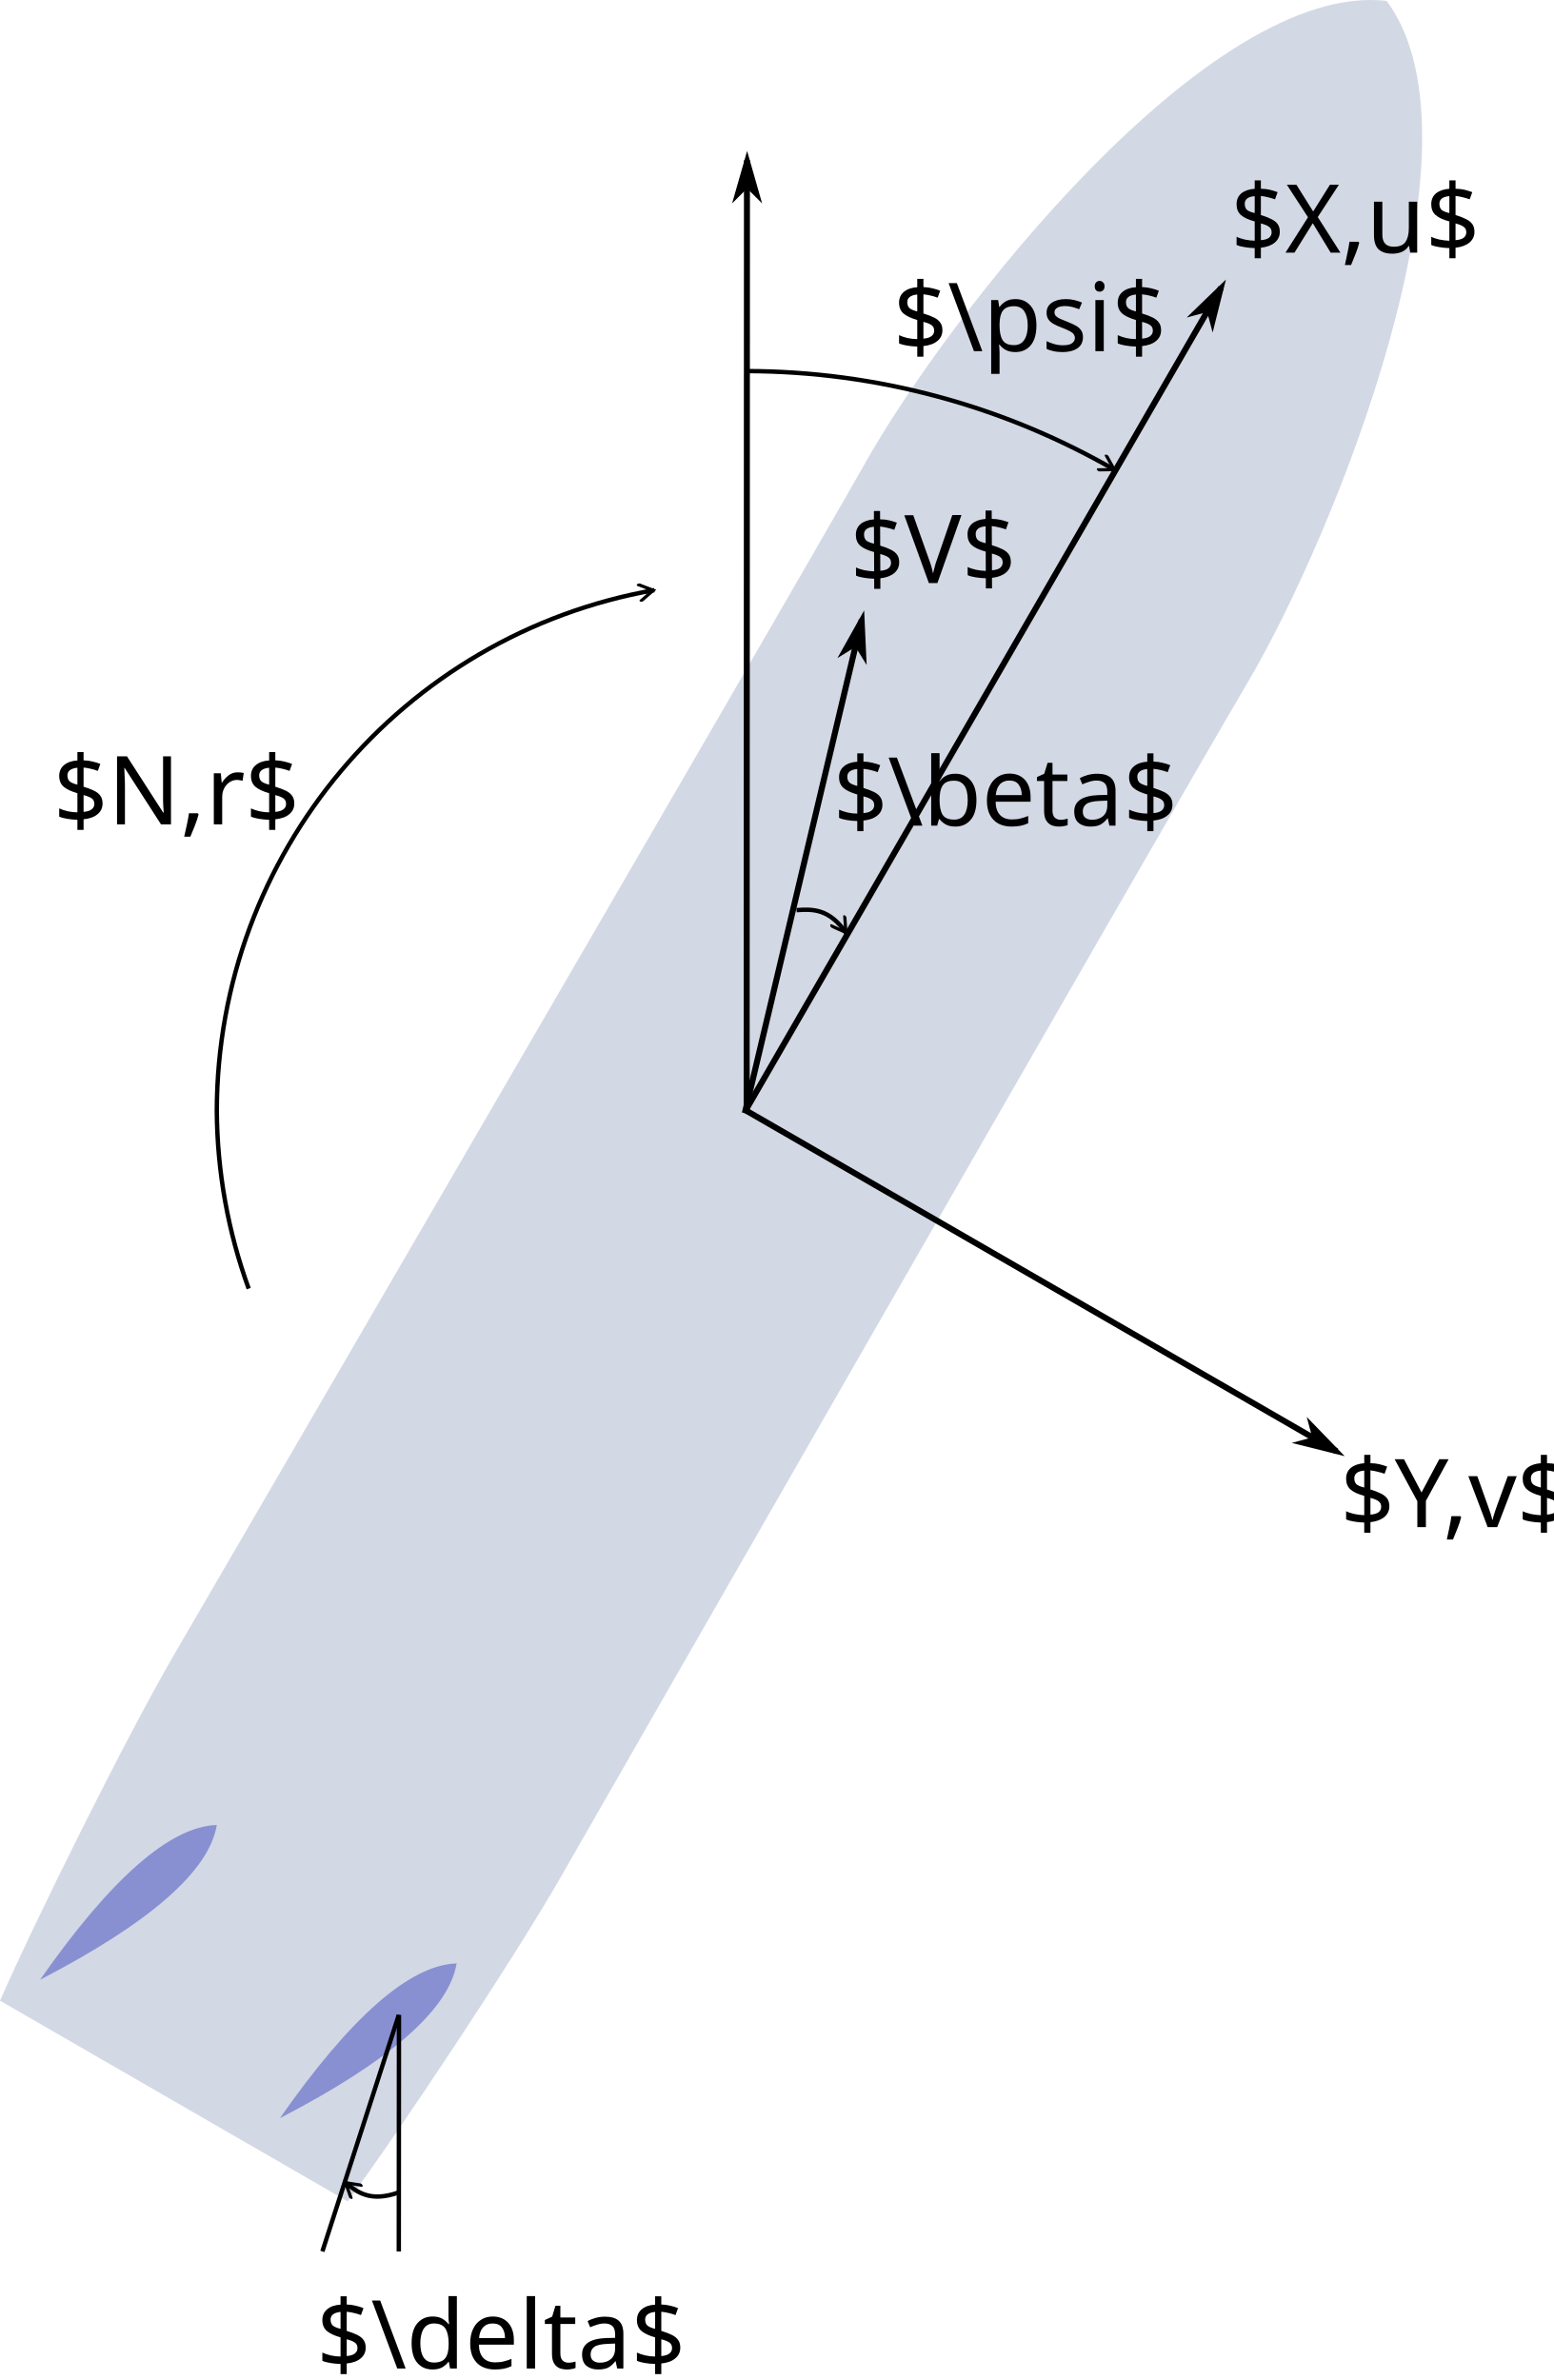
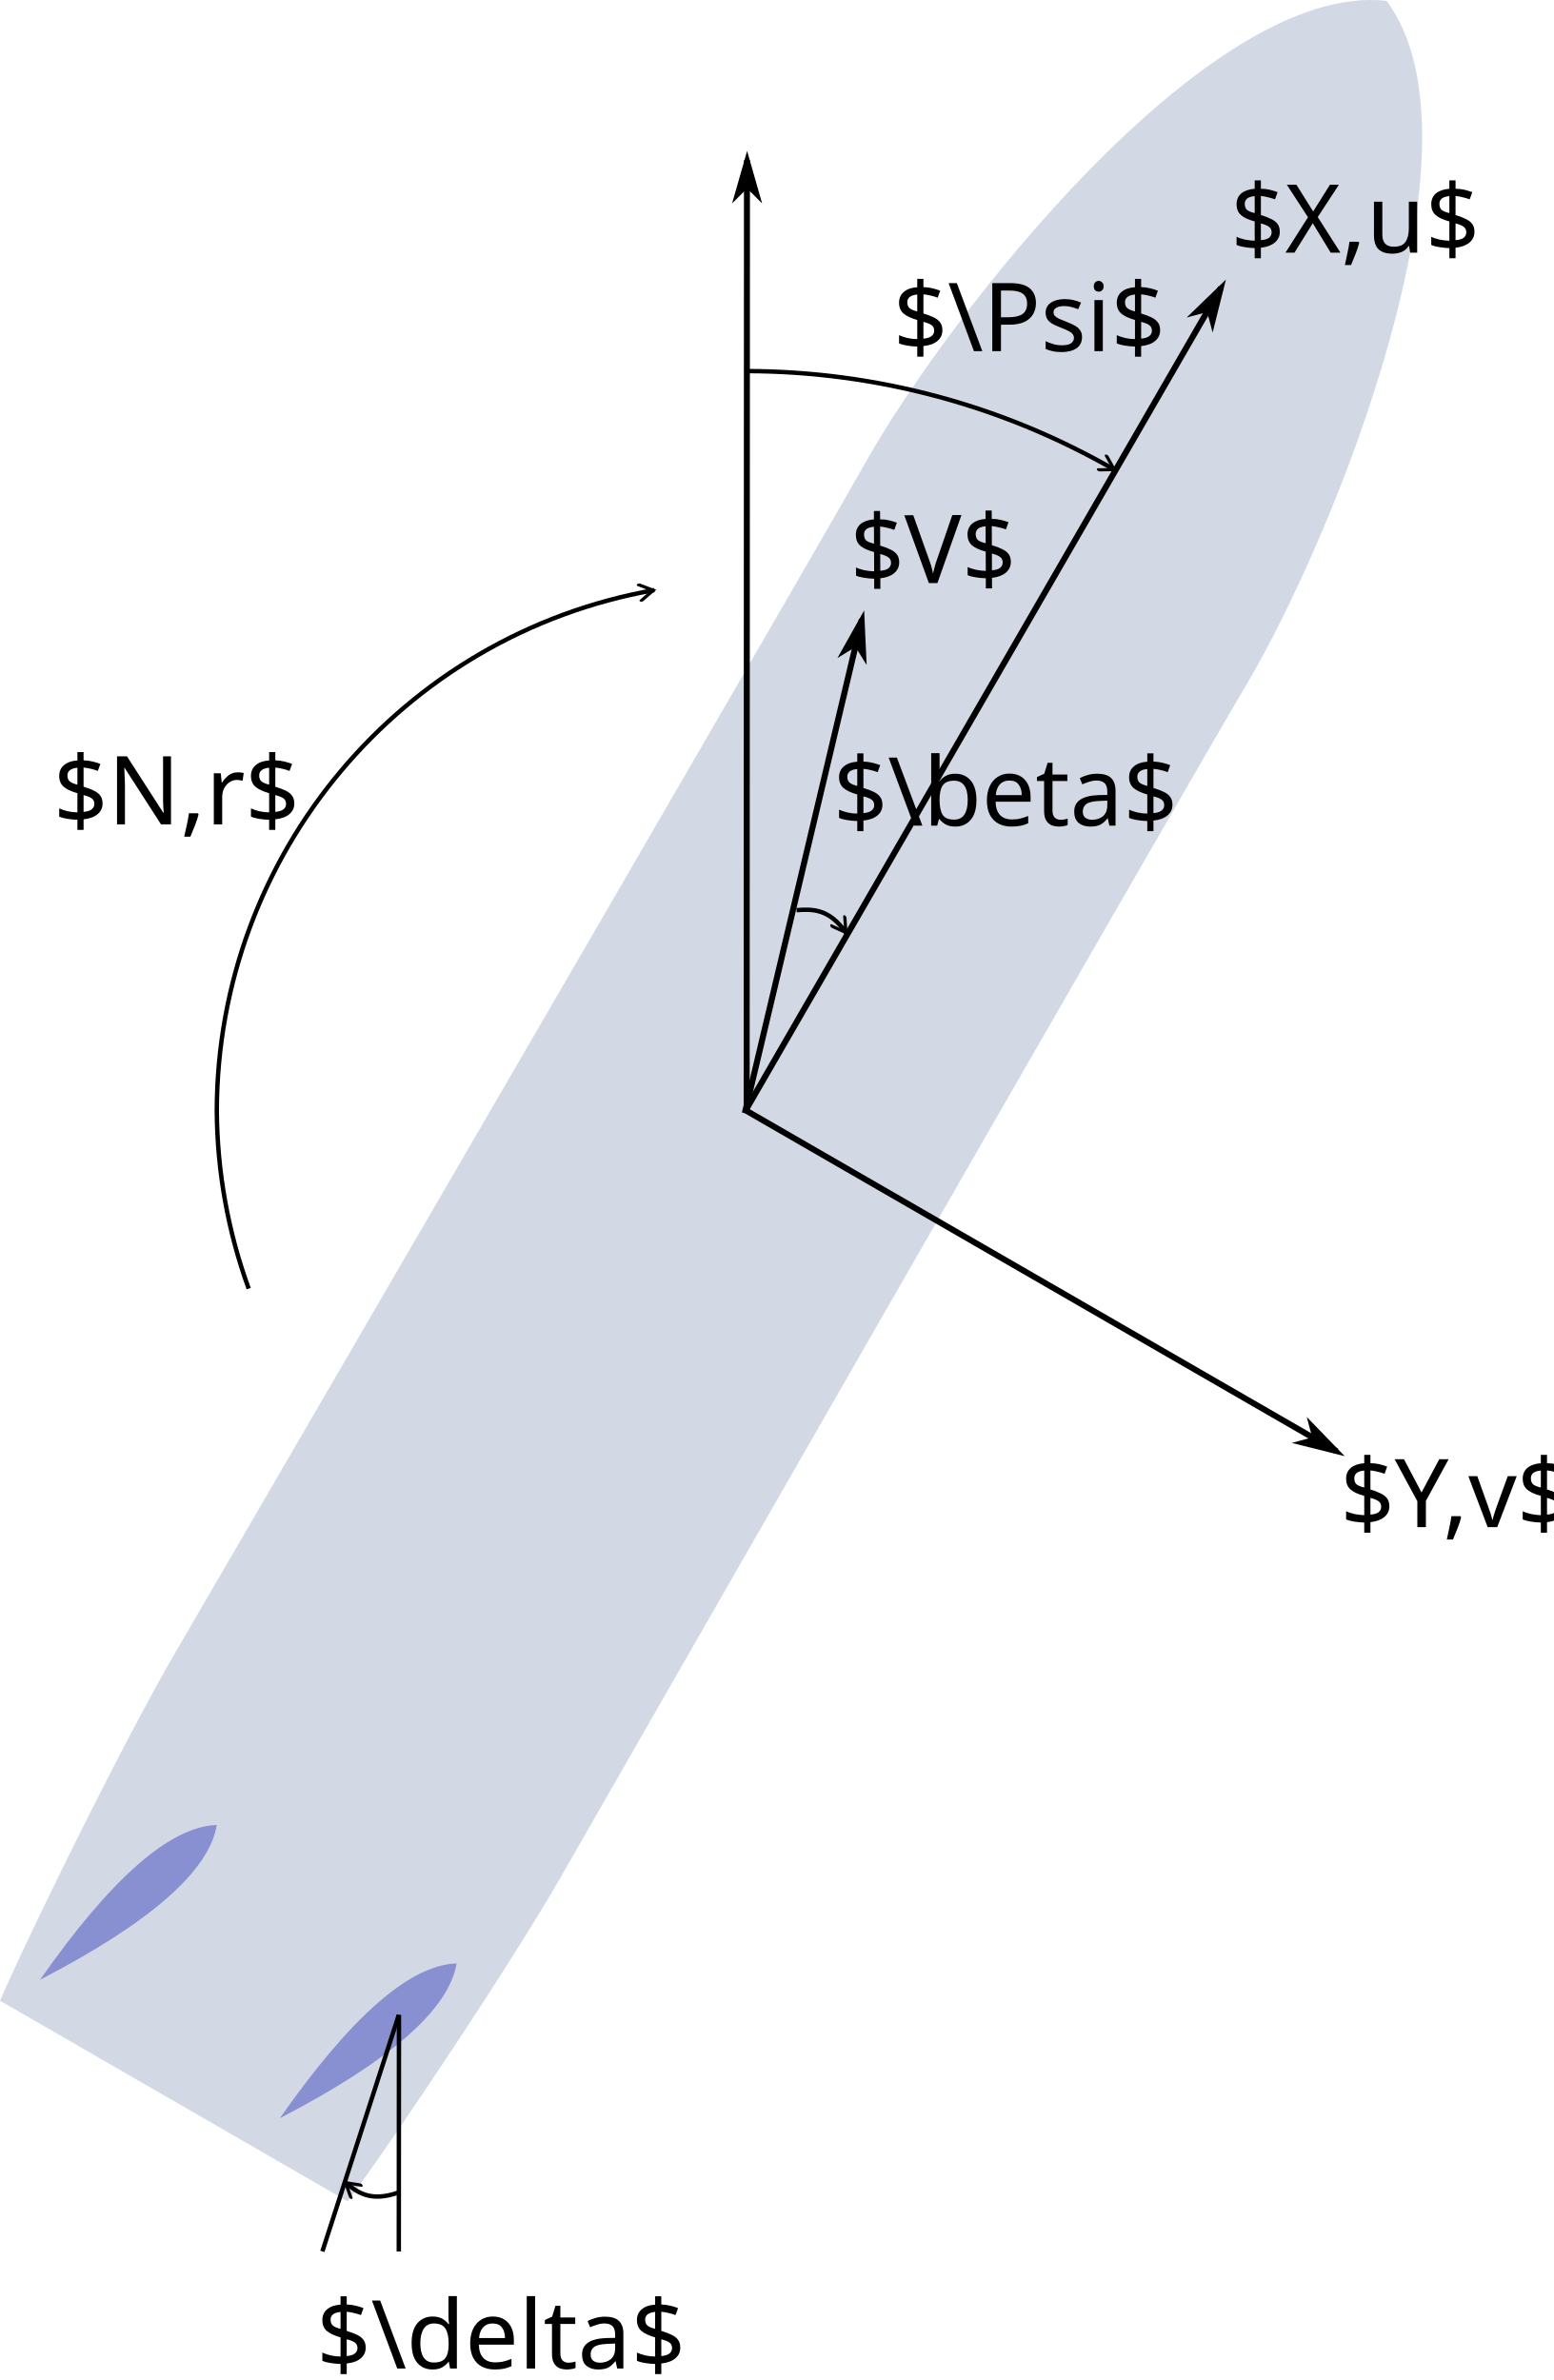
<svg xmlns="http://www.w3.org/2000/svg" width="4.604cm" height="7.053cm" viewBox="0 0 153.475 235.117" version="1.1" id="svg5" xml:space="preserve">
  <defs id="defs2">
    <marker style="overflow:visible" id="ArrowWideRounded" refX="0.5" refY="0" orient="auto-start-reverse" markerWidth="1" markerHeight="0.6" viewBox="0 0 1 1" preserveAspectRatio="none">
      <path style="fill:none;stroke:context-stroke;stroke-width:1;stroke-linecap:round" d="M 3,-3 0,0 3,3" transform="rotate(180,0.125,0)" id="path6" />
    </marker>
    <linearGradient id="linearGradient18296">
      <stop style="stop-color:#7781d7;stop-opacity:1;" offset="0" id="stop18294" />
    </linearGradient>
    <rect x="410.356" y="703.464" width="82.898" height="63.095" id="rect2929" />
    <rect x="166.453" y="700.889" width="81.197" height="44.333" id="rect11198" />
    <rect x="122.669" y="504.307" width="65.423" height="73.549" id="rect11068" />
    <rect x="410.356" y="703.464" width="82.898" height="63.095" id="rect3683" />
    <rect x="410.356" y="703.464" width="82.898" height="63.095" id="rect3738" />
    <rect x="410.356" y="703.464" width="82.898" height="63.095" id="rect3762" />
    <rect x="410.356" y="703.464" width="82.898" height="63.095" id="rect6978" />
    <rect x="410.356" y="703.464" width="82.898" height="63.095" id="rect8227" />
    <marker style="overflow:visible" id="Arrow1L" refX="4.696" refY="-0.027" orient="auto-start-reverse" markerWidth="8.75" markerHeight="5" viewBox="0 0 8.75 5" preserveAspectRatio="xMidYMid">
      <path style="fill:context-stroke;fill-rule:evenodd;stroke:none" d="M 0,0 5,-5 -12.5,0 5,5 Z" id="arrow1L" transform="scale(-0.5)" />
    </marker>
  </defs>
  <g id="layer1" style="display:inline" transform="translate(19.36282,-49.10909)">
    <g id="g555" transform="matrix(1.090411,0.6295493,-0.6295493,1.090411,36.34442,-67.9563)" style="stroke:none;stroke-width:0.444;stroke-dasharray:none;stroke-opacity:1">
      <a id="a4772" style="fill:#7781d7;fill-opacity:0.652;stroke:none;stroke-width:0.445;stroke-dasharray:none;stroke-opacity:1">
        <path id="path1055" style="display:inline;fill:#bbc3d7;fill-opacity:0.652;stroke:none;stroke-width:0.445;stroke-linejoin:round;stroke-dasharray:none;stroke-opacity:1;paint-order:markers fill stroke" d="m 84.909,208.336 c -0.014,7.599 1.001,23.553 1.75,30.249 h 15.747 15.747 c 0.749,-6.696 1.764,-22.65 1.75,-30.249 0,0 -0.322,-95.214 -0.2,-108.291 0.122,-13.077 -4.373,-46.129 -17.297,-51.729 -12.924,5.599 -17.419,38.652 -17.297,51.729 0.122,13.077 -0.2,108.291 -0.2,108.291 z" />
      </a>
      <g id="g2726" transform="rotate(20,105.9406,257.9604)" style="stroke:none;stroke-width:0.445;stroke-dasharray:none;stroke-opacity:1">
        <path id="path7777-0" style="display:inline;fill:#606ac7;fill-opacity:0.652;stroke:none;stroke-width:0.445;stroke-linejoin:round;stroke-dasharray:none;stroke-opacity:1" d="m 101.977,217.029 c 2.41,2.814 2.49,9.031 0.391,18.429 m -0.391,-18.429 c -2.288,2.914 -2.104,9.128 0.391,18.429" />
      </g>
      <path style="display:none;fill:#5a63fe;fill-opacity:1;stroke:none;stroke-width:0.444;stroke-linejoin:round;stroke-dasharray:none;stroke-opacity:1;paint-order:markers fill stroke" d="M 102.406,48.317 V 243.94" id="path5693" />
      <g id="g1" transform="rotate(20,95.07924,196.3625)" style="stroke:none;stroke-width:0.445;stroke-dasharray:none;stroke-opacity:1">
        <path id="path1" style="display:inline;fill:#606ac7;fill-opacity:0.652;stroke:none;stroke-width:0.445;stroke-linejoin:round;stroke-dasharray:none;stroke-opacity:1" d="m 101.977,217.029 c 2.41,2.814 2.49,9.031 0.391,18.429 m -0.391,-18.429 c -2.288,2.914 -2.104,9.128 0.391,18.429" />
      </g>
    </g>
    <g id="g6460" transform="matrix(0,1.450481,-1.450481,0,431.1217,-58.50051)" style="display:none">
      <g id="g6477">
        <path style="display:inline;fill:#94952d;fill-opacity:0.652;stroke:#000000;stroke-width:0.9;stroke-linejoin:round;stroke-dasharray:none;stroke-opacity:1;marker-start:url(#Arrow1L)" d="m 102.406,202.01 v 29.049" id="path6454" />
        <text xml:space="preserve" style="font-size:7.056px;line-height:1.5;font-family:'Baskerville Old Face';-inkscape-font-specification:'Baskerville Old Face, Normal';display:inline;fill:#000000;fill-opacity:1;stroke:none;stroke-width:0.3;stroke-linejoin:round;stroke-dasharray:none;stroke-opacity:1;paint-order:markers fill stroke" x="-200.612" y="104.68" id="text6458" transform="rotate(-90)">
          <tspan style="fill:#000000;fill-opacity:1;stroke:none;stroke-width:0.3" x="-200.612" y="104.68" id="tspan6456">$Y_R$</tspan>
        </text>
      </g>
      <g id="g6468" style="display:inline" transform="rotate(-90,102.43,231.0596)">
        <path style="display:inline;fill:#94952d;fill-opacity:0.652;stroke:#000000;stroke-width:0.9;stroke-linejoin:round;stroke-dasharray:none;stroke-opacity:1;marker-start:url(#Arrow1L)" d="m 102.406,215.044 v 16.015" id="path6462" />
        <text xml:space="preserve" style="font-size:7.056px;line-height:1.5;font-family:'Baskerville Old Face';-inkscape-font-specification:'Baskerville Old Face, Normal';display:inline;fill:#000000;fill-opacity:1;stroke:none;stroke-width:0.3;stroke-linejoin:round;stroke-dasharray:none;stroke-opacity:1;paint-order:markers fill stroke" x="92.36" y="210.716" id="text6466">
          <tspan style="fill:#000000;fill-opacity:1;stroke:none;stroke-width:0.3" x="92.36" y="210.716" id="tspan6464">$X_R$</tspan>
        </text>
      </g>
    </g>
    <g id="g6568" transform="matrix(-0.6295493,1.090411,-1.090411,-0.6295493,370.7258,192.6102)" style="display:inline;stroke-width:0.471;stroke-dasharray:none">
      <g id="g6558" style="stroke-width:0.471;stroke-dasharray:none">
        <path style="display:inline;fill:#94952d;fill-opacity:0.652;stroke:#000000;stroke-width:0.471;stroke-linejoin:round;stroke-dasharray:none;stroke-dashoffset:0;stroke-opacity:1;marker-start:url(#Arrow1L)" d="m 102.396,177.55 0.009,53.51" id="path6552" />
        <text xml:space="preserve" style="font-style:normal;font-variant:normal;font-weight:normal;font-stretch:normal;font-size:5.604px;line-height:1.5;font-family:'Baskerville Old Face';-inkscape-font-specification:'Baskerville Old Face, Normal';font-variant-ligatures:normal;font-variant-caps:normal;font-variant-numeric:normal;font-variant-east-asian:normal;display:inline;fill:#000000;fill-opacity:1;stroke:none;stroke-width:0.471;stroke-linejoin:round;stroke-dasharray:none;stroke-opacity:1;paint-order:markers fill stroke" x="-204.69" y="5.847" id="text6556" transform="rotate(-120)">
          <tspan style="font-style:normal;font-variant:normal;font-weight:normal;font-stretch:normal;font-size:7.472px;font-family:'Baskerville Old Face';-inkscape-font-specification:'Baskerville Old Face, Normal';font-variant-ligatures:normal;font-variant-caps:normal;font-variant-numeric:normal;font-variant-east-asian:normal;fill:#000000;fill-opacity:1;stroke:none;stroke-width:0.471;stroke-dasharray:none" x="-204.69" y="5.847" id="tspan6554">$Y,v$</tspan>
        </text>
      </g>
      <g id="g6566" style="display:inline;stroke-width:0.471;stroke-dasharray:none" transform="rotate(-90,102.43,231.0596)">
        <path style="display:inline;fill:#7781d7;fill-opacity:1;fill-rule:evenodd;stroke:#000000;stroke-width:0.471;stroke-linejoin:round;stroke-dasharray:none;stroke-dashoffset:0;stroke-opacity:1;marker-start:url(#Arrow1L)" d="m 102.43,156.481 -0.024,74.579" id="path6560" />
        <text xml:space="preserve" style="font-style:normal;font-variant:normal;font-weight:normal;font-stretch:normal;font-size:5.604px;line-height:1.5;font-family:'Baskerville Old Face';-inkscape-font-specification:'Baskerville Old Face, Normal';font-variant-ligatures:normal;font-variant-caps:normal;font-variant-numeric:normal;font-variant-east-asian:normal;display:inline;fill:#000000;fill-opacity:1;stroke:none;stroke-width:0.471;stroke-linejoin:round;stroke-dasharray:none;stroke-opacity:1;paint-order:markers fill stroke" x="11.212" y="183.995" id="text6564" transform="rotate(-30)">
          <tspan style="font-style:normal;font-variant:normal;font-weight:normal;font-stretch:normal;font-size:7.472px;font-family:'Baskerville Old Face';-inkscape-font-specification:'Baskerville Old Face, Normal';font-variant-ligatures:normal;font-variant-caps:normal;font-variant-numeric:normal;font-variant-east-asian:normal;fill:#000000;fill-opacity:1;stroke:none;stroke-width:0.471;stroke-dasharray:none" x="11.212" y="183.995" id="tspan6570">$X,u$</tspan>
        </text>
      </g>
    </g>
    <g id="g8" transform="translate(-54.65896,-5.726015)">
      <path style="display:inline;fill:none;stroke:#000000;stroke-width:0;stroke-dasharray:none;stroke-opacity:1" d="m 118.178,210.816 -1.963,7.326 -5.936,17.452 5.936,-17.452" id="path2" transform="matrix(1.259099,0,0,1.259099,-69.1755,-27.20953)" />
      <path style="display:inline;fill:none;stroke:#000000;stroke-width:0.344;stroke-dasharray:none;stroke-opacity:1" d="m 114.255,241.81 0.013,-18.563" id="path4" transform="matrix(1.259099,0,0,1.259099,-69.1755,-27.20953)" />
      <path style="display:inline;fill:none;stroke:#000000;stroke-width:0.344;stroke-dasharray:none;stroke-opacity:1" d="m 114.256,223.252 -5.995,18.554" id="path5" transform="matrix(1.259099,0,0,1.259099,-69.1755,-27.20953)" />
      <text xml:space="preserve" style="font-style:normal;font-variant:normal;font-weight:normal;font-stretch:normal;font-size:7.056px;line-height:1.5;font-family:'Baskerville Old Face';-inkscape-font-specification:'Baskerville Old Face, Normal';font-variant-ligatures:normal;font-variant-caps:normal;font-variant-numeric:normal;font-variant-east-asian:normal;display:inline;fill:#000000;fill-opacity:1;stroke:none;stroke-width:0.378;stroke-linejoin:round;stroke-dasharray:none;stroke-opacity:1;paint-order:markers fill stroke" x="66.554" y="288.822" id="text6">
        <tspan style="font-style:normal;font-variant:normal;font-weight:normal;font-stretch:normal;font-size:9.407px;font-family:'Baskerville Old Face';-inkscape-font-specification:'Baskerville Old Face, Normal';font-variant-ligatures:normal;font-variant-caps:normal;font-variant-numeric:normal;font-variant-east-asian:normal;fill:#000000;fill-opacity:1;stroke:none;stroke-width:0.378" x="66.554" y="288.822" id="tspan7">$\delta$</tspan>
      </text>
      <path style="fill:none;stroke:#000000;stroke-width:0.433;stroke-dasharray:none;marker-end:url(#ArrowWideRounded)" d="m 74.692,271.418 c -2.821,0.997 -4.099,0.011 -5.343,-1.02" id="path3" />
    </g>
    <g id="g11" transform="matrix(1.3265289e-8,1.259099,-1.259099,1.3265289e-8,345.3375,29.87096)" style="display:inline;stroke-width:0.471;stroke-dasharray:none">
      <g id="g10" style="display:inline;stroke-width:0.471;stroke-dasharray:none" transform="rotate(-90,102.43,231.0596)">
        <path style="display:inline;fill:#7781d7;fill-opacity:1;fill-rule:evenodd;stroke:#000000;stroke-width:0.471;stroke-linejoin:round;stroke-dasharray:none;stroke-dashoffset:0;stroke-opacity:1;marker-start:url(#Arrow1L)" d="m 102.43,156.481 -0.024,74.579" id="path9" />
        <text xml:space="preserve" style="font-style:normal;font-variant:normal;font-weight:normal;font-stretch:normal;font-size:5.604px;line-height:1.5;font-family:'Baskerville Old Face';-inkscape-font-specification:'Baskerville Old Face, Normal';font-variant-ligatures:normal;font-variant-caps:normal;font-variant-numeric:normal;font-variant-east-asian:normal;display:inline;fill:#000000;fill-opacity:1;stroke:none;stroke-width:0.471;stroke-linejoin:round;stroke-dasharray:none;stroke-opacity:1;paint-order:markers fill stroke" x="97.266" y="153.826" id="text9">
          <tspan style="font-style:normal;font-variant:normal;font-weight:normal;font-stretch:normal;font-size:7.472px;font-family:'Baskerville Old Face';-inkscape-font-specification:'Baskerville Old Face, Normal';font-variant-ligatures:normal;font-variant-caps:normal;font-variant-numeric:normal;font-variant-east-asian:normal;fill:#000000;fill-opacity:1;stroke:none;stroke-width:0.471;stroke-dasharray:none" x="0" y="0" id="tspan9">$x_0$</tspan>
        </text>
      </g>
    </g>
    <g id="g12" style="display:inline;stroke-width:0.471;stroke-dasharray:none" transform="matrix(1.217498,0.3209783,-0.3209783,1.217498,3.685202,-155.109)">
      <path style="display:inline;fill:#94952d;fill-opacity:0.652;stroke:#000000;stroke-width:0.471;stroke-linejoin:round;stroke-dasharray:none;stroke-dashoffset:0;stroke-opacity:1;marker-start:url(#Arrow1L)" d="m 101.408,191.264 0.998,39.796" id="path11" />
      <text xml:space="preserve" style="font-style:normal;font-variant:normal;font-weight:normal;font-stretch:normal;font-size:5.604px;line-height:1.5;font-family:'Baskerville Old Face';-inkscape-font-specification:'Baskerville Old Face, Normal';font-variant-ligatures:normal;font-variant-caps:normal;font-variant-numeric:normal;font-variant-east-asian:normal;display:inline;fill:#000000;fill-opacity:1;stroke:none;stroke-width:0.471;stroke-linejoin:round;stroke-dasharray:none;stroke-opacity:1;paint-order:markers fill stroke" x="47.54" y="208.16" id="text11" transform="rotate(-15)">
        <tspan style="font-style:normal;font-variant:normal;font-weight:normal;font-stretch:normal;font-size:7.472px;font-family:'Baskerville Old Face';-inkscape-font-specification:'Baskerville Old Face, Normal';font-variant-ligatures:normal;font-variant-caps:normal;font-variant-numeric:normal;font-variant-east-asian:normal;fill:#000000;fill-opacity:1;stroke:none;stroke-width:0.471;stroke-dasharray:none" x="47.54" y="208.16" id="tspan11">$V$</tspan>
      </text>
    </g>
    <g id="g13">
      <text xml:space="preserve" style="font-style:normal;font-variant:normal;font-weight:normal;font-stretch:normal;font-size:7.056px;line-height:1.5;font-family:'Baskerville Old Face';-inkscape-font-specification:'Baskerville Old Face, Normal';font-variant-ligatures:normal;font-variant-caps:normal;font-variant-numeric:normal;font-variant-east-asian:normal;display:inline;fill:#000000;fill-opacity:1;stroke:none;stroke-width:0.378;stroke-linejoin:round;stroke-dasharray:none;stroke-opacity:1;paint-order:markers fill stroke" x="125.71" y="138.21" id="text12" transform="translate(-62.78031,-7.539973)">
        <tspan style="font-style:normal;font-variant:normal;font-weight:normal;font-stretch:normal;font-size:9.407px;font-family:'Baskerville Old Face';-inkscape-font-specification:'Baskerville Old Face, Normal';font-variant-ligatures:normal;font-variant-caps:normal;font-variant-numeric:normal;font-variant-east-asian:normal;fill:#000000;fill-opacity:1;stroke:none;stroke-width:0.378" x="125.71" y="138.21" id="tspan12">$\beta$</tspan>
      </text>
      <path style="display:inline;fill:none;stroke:#000000;stroke-width:0.433;stroke-dasharray:none;marker-start:url(#ArrowWideRounded)" d="m 64.24,141.313 c -1.707,-2.457 -3.321,-2.403 -4.932,-2.293" id="path12" />
    </g>
    <g id="g14">
      <text xml:space="preserve" style="font-style:normal;font-variant:normal;font-weight:normal;font-stretch:normal;font-size:7.056px;line-height:1.5;font-family:'Baskerville Old Face';-inkscape-font-specification:'Baskerville Old Face, Normal';font-variant-ligatures:normal;font-variant-caps:normal;font-variant-numeric:normal;font-variant-east-asian:normal;display:inline;fill:#000000;fill-opacity:1;stroke:none;stroke-width:0.378;stroke-linejoin:round;stroke-dasharray:none;stroke-opacity:1;paint-order:markers fill stroke" x="68.855" y="83.797" id="text10">
-         <tspan style="font-style:normal;font-variant:normal;font-weight:normal;font-stretch:normal;font-size:9.407px;font-family:'Baskerville Old Face';-inkscape-font-specification:'Baskerville Old Face, Normal';font-variant-ligatures:normal;font-variant-caps:normal;font-variant-numeric:normal;font-variant-east-asian:normal;fill:#000000;fill-opacity:1;stroke:none;stroke-width:0.378" x="68.855" y="83.797" id="tspan10">$\psi$</tspan>
+         <tspan style="font-style:normal;font-variant:normal;font-weight:normal;font-stretch:normal;font-size:9.407px;font-family:'Baskerville Old Face';-inkscape-font-specification:'Baskerville Old Face, Normal';font-variant-ligatures:normal;font-variant-caps:normal;font-variant-numeric:normal;font-variant-east-asian:normal;fill:#000000;fill-opacity:1;stroke:none;stroke-width:0.378" x="68.855" y="83.797" id="tspan10">$\Psi$</tspan>
      </text>
    </g>
    <path id="path17" style="display:inline;fill:none;stroke:#000000;stroke-width:0.433;marker-end:url(#ArrowWideRounded)" d="m 5.199,176.411 c -2.049,-5.633 -3.114,-11.576 -3.151,-17.57 0.047,-25.349 18.254,-47.02 43.215,-51.435 v 0" />
    <path id="path10" style="display:inline;fill:none;stroke:#000000;stroke-width:0.344;stroke-dasharray:none;marker-start:url(#ArrowWideRounded)" d="m 131.31,180.795 c -8.785,-5.071 -18.746,-7.75 -28.89,-7.771 v 0" transform="matrix(1.259099,-1.3265289e-8,1.3265289e-8,1.259099,-74.55879,-132.0864)" />
    <g id="g18" transform="translate(-54.38949,-4.382162)" />
    <text xml:space="preserve" style="font-style:normal;font-variant:normal;font-weight:normal;font-stretch:normal;font-size:7.056px;line-height:1.5;font-family:'Baskerville Old Face';-inkscape-font-specification:'Baskerville Old Face, Normal';font-variant-ligatures:normal;font-variant-caps:normal;font-variant-numeric:normal;font-variant-east-asian:normal;display:inline;fill:#000000;fill-opacity:1;stroke:none;stroke-width:0.378;stroke-linejoin:round;stroke-dasharray:none;stroke-opacity:1;paint-order:markers fill stroke" x="-14.095" y="130.55" id="text18">
      <tspan style="font-style:normal;font-variant:normal;font-weight:normal;font-stretch:normal;font-size:9.407px;font-family:'Baskerville Old Face';-inkscape-font-specification:'Baskerville Old Face, Normal';font-variant-ligatures:normal;font-variant-caps:normal;font-variant-numeric:normal;font-variant-east-asian:normal;fill:#000000;fill-opacity:1;stroke:none;stroke-width:0.378" x="-14.095" y="130.55" id="tspan19">$N,r$</tspan>
    </text>
  </g>
</svg>
